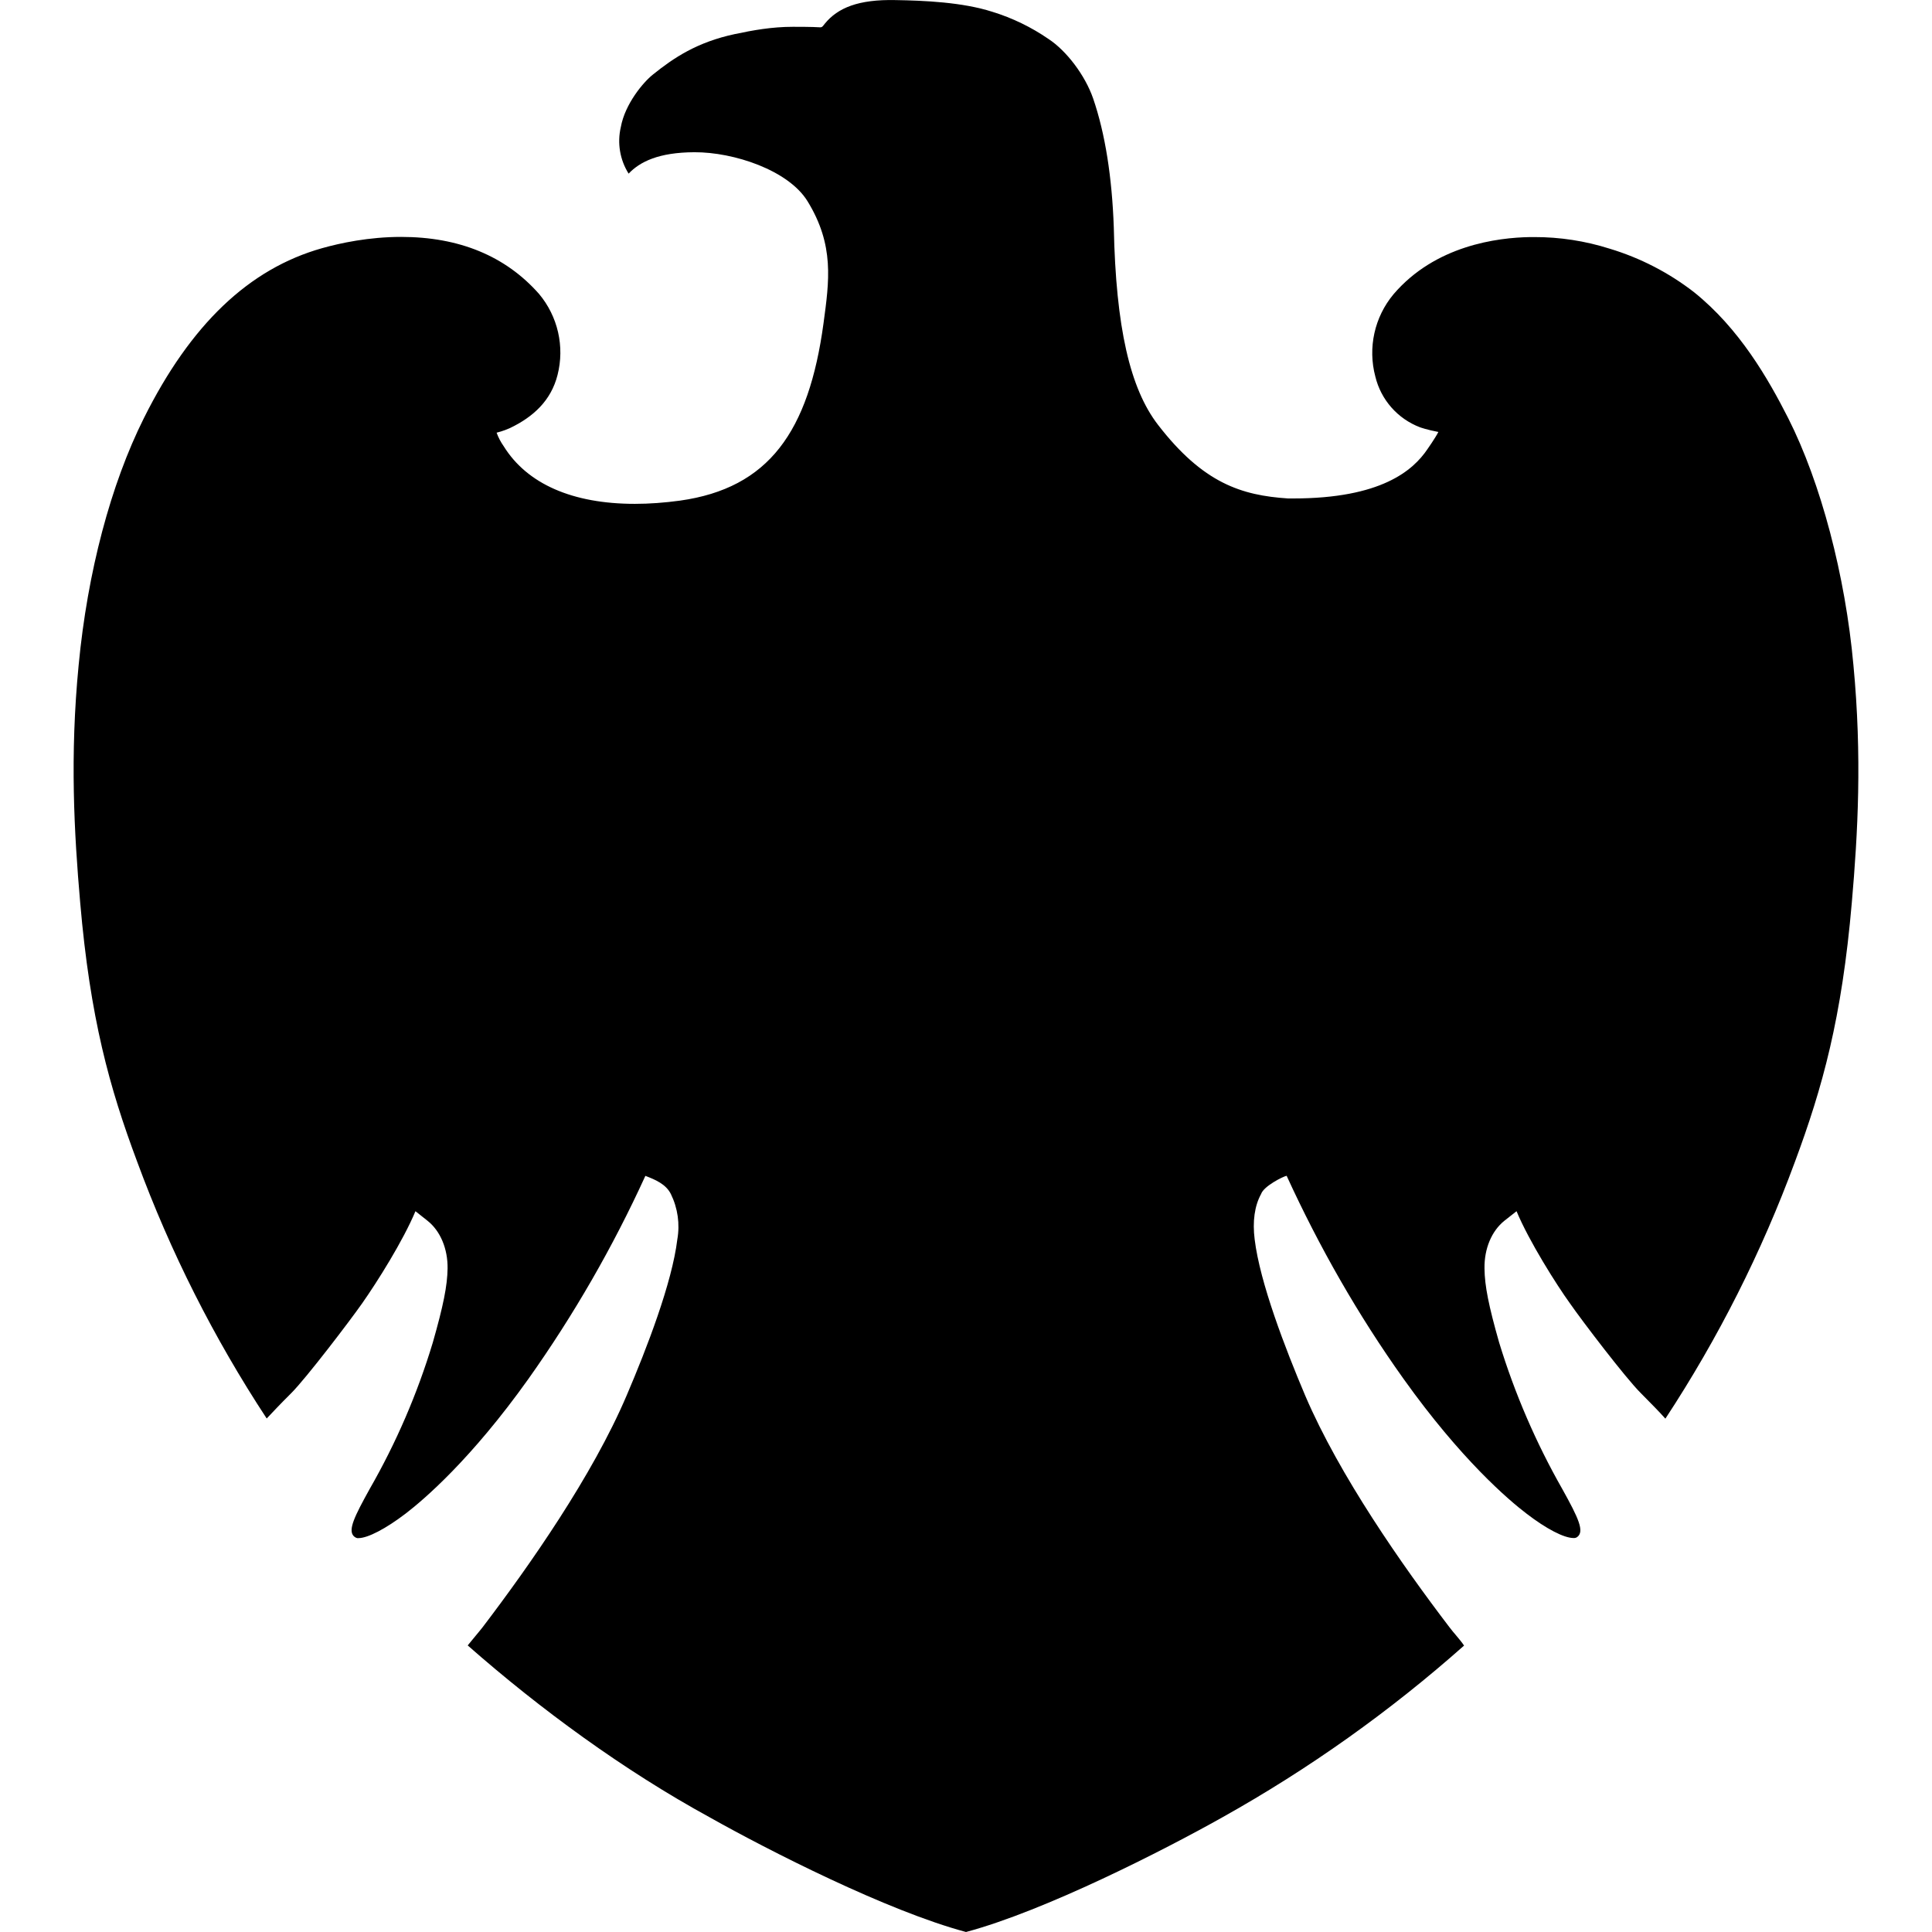
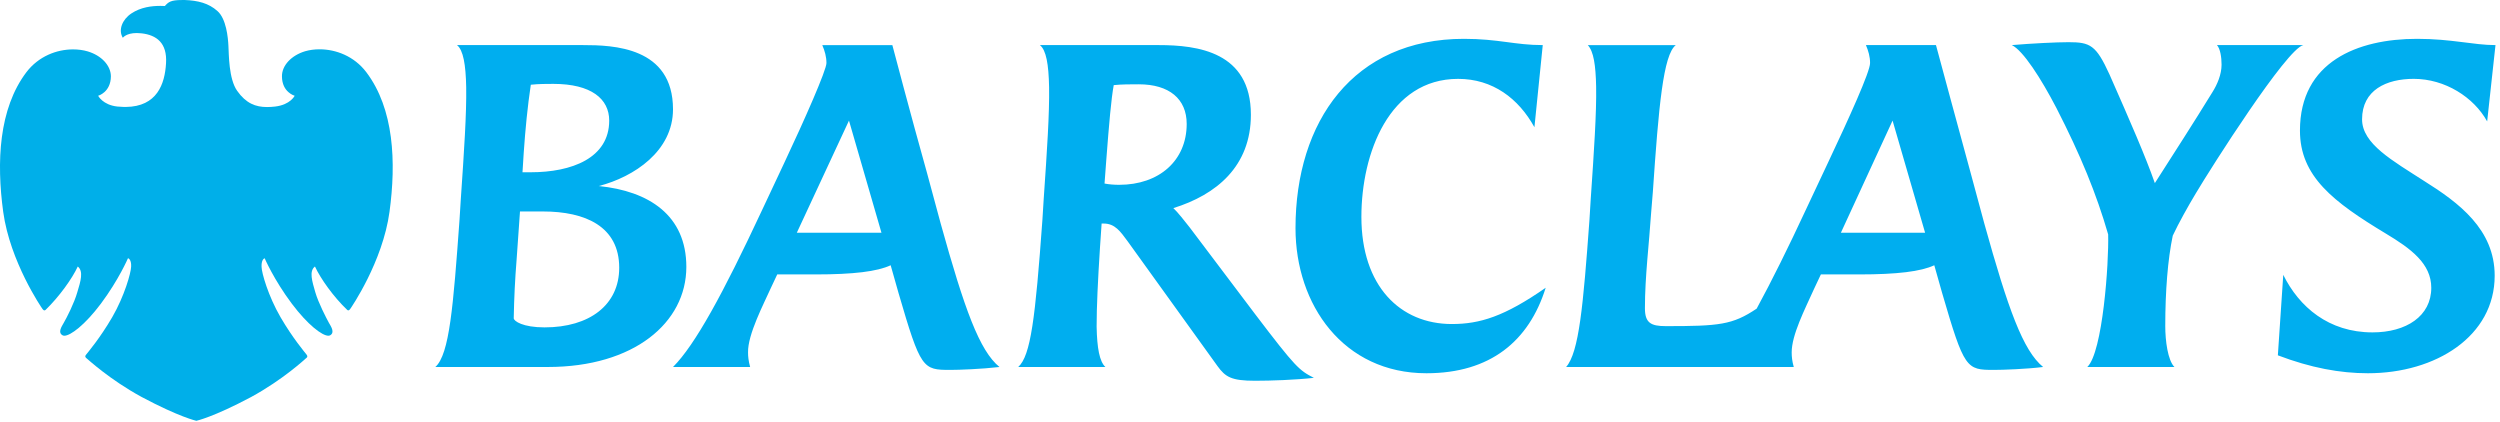
- <svg xmlns="http://www.w3.org/2000/svg" role="img" viewBox="0 0 24 24">
-   <path d="M21.043 3.629a3.235 3.235 0 0 0-1.048-.54 3.076 3.076 0 0 0-.937-.144h-.046c-.413.006-1.184.105-1.701.71a1.138 1.138 0 0 0-.226 1.023.9.9 0 0 0 .555.63s.088.032.228.058c-.04.078-.136.214-.136.214-.179.265-.576.612-1.668.612h-.063c-.578-.038-1.056-.189-1.616-.915-.347-.45-.523-1.207-.549-2.452-.022-.624-.107-1.165-.256-1.6-.1-.29-.333-.596-.557-.742a2.55 2.55 0 0 0-.694-.336c-.373-.12-.848-.14-1.204-.146-.462-.01-.717.096-.878.292-.027.033-.032.05-.068.046-.084-.006-.272-.006-.328-.006-.264 0-.498.043-.721.09-.47.1-.761.295-1.019.503-.12.095-.347.365-.399.653a.76.76 0 0 0 .097.578c.14-.148.374-.264.816-.266.493-.002 1.169.224 1.406.608.336.547.27.99.199 1.517-.183 1.347-.68 2.048-1.783 2.203-.191.026-.38.04-.56.04-.776 0-1.34-.248-1.63-.716a.71.71 0 0 1-.088-.168s.087-.021.163-.056c.294-.14.514-.344.594-.661.09-.353.004-.728-.23-1.007-.415-.47-.991-.708-1.713-.708-.4 0-.755.076-.982.14-.908.256-1.633.947-2.214 2.112-.412.824-.7 1.912-.81 3.067-.11 1.13-.056 2.085.019 2.949.124 1.437.363 2.298.708 3.22a15.68 15.68 0 0 0 1.609 3.19c.09-.094.15-.161.308-.318.188-.19.724-.893.876-1.11.19-.27.51-.779.664-1.147l.15.119c.16.127.252.348.249.592-.003.215-.053.464-.184.922a8.703 8.703 0 0 1-.784 1.818c-.189.341-.27.508-.199.584.015.015.038.03.06.026.116 0 .34-.117.585-.304.222-.17.813-.672 1.527-1.675a15.449 15.449 0 0 0 1.452-2.521c.12.046.255.101.317.226a.92.92 0 0 1 .08.563c-.065.539-.379 1.353-.63 1.94-.425.998-1.208 2.115-1.788 2.877-.022.03-.163.197-.186.227.9.792 1.944 1.555 3.007 2.136.725.408 2.203 1.162 3.183 1.424.98-.262 2.458-1.016 3.184-1.424a17.063 17.063 0 0 0 3.003-2.134c-.05-.076-.13-.158-.183-.23-.582-.763-1.365-1.881-1.79-2.875-.25-.59-.563-1.405-.628-1.94-.028-.221-.002-.417.08-.565.033-.098.274-.218.317-.226.405.884.887 1.73 1.452 2.522.715 1.003 1.306 1.506 1.527 1.674.248.191.467.304.586.304a.07.07 0 0 0 .044-.012c.094-.069.017-.234-.183-.594a9.003 9.003 0 0 1-.786-1.822c-.13-.456-.18-.706-.182-.92-.004-.246.088-.466.248-.594l.15-.118c.155.373.5.919.665 1.147.15.216.685.919.876 1.11.156.158.22.222.308.32a15.672 15.672 0 0 0 1.609-3.19c.343-.923.583-1.784.707-3.222.075-.86.128-1.81.02-2.948-.101-1.116-.404-2.264-.81-3.068-.249-.49-.605-1.112-1.171-1.566z" />
+ <svg xmlns="http://www.w3.org/2000/svg" xmlns:xlink="http://www.w3.org/1999/xlink" version="1.0" id="Layer_1" x="0px" y="0px" width="390.528" height="65.853" viewBox="0 0 595.276 841.891" enable-background="new 0 0 595.276 841.891" xml:space="preserve">
+   <defs id="defs4203">
+     <defs id="defs4018">
+       <path d="M -203.862,562.153 L -203.862,447.633 C -203.861,441.039 -198.963,436.279 -192.5,436.279 C -198.963,436.279 -204.202,430.931 -204.202,424.34 L -204.232,392.137 C -204.232,389.249 -201.938,386.91 -199.114,386.91 L 79.182,386.91 C 90.916,386.91 100.428,396.613 100.428,408.581 L 100.428,572.869 C 100.428,578.279 96.127,583.821 90.82,583.821 L -182.616,583.821 C -194.355,583.821 -203.862,571.037 -203.862,562.153" id="SVGID_676_" />
+     </defs>
+     <clipPath id="SVGID_677_">
+       <use height="841.891" width="595.276" y="0" x="0" style="overflow:visible" id="use4022" overflow="visible" xlink:href="#SVGID_676_" />
+     </clipPath>
+   </defs>
+   <g id="g6604" transform="matrix(26.77527,0,0,26.77527,-8671.139,-11193.393)">
+     <path id="path21" d="M 427.24,427.105 C 426.244,425.3 424.097,423.931 421.765,423.931 C 419.714,423.931 417.91,424.771 417.91,426.949 C 417.91,428.783 420.181,430.027 422.545,431.552 C 425.125,433.169 427.801,435.158 427.801,438.612 C 427.801,443.122 423.416,445.889 418.346,445.889 C 416.262,445.889 414.086,445.485 411.629,444.552 L 412.032,438.549 C 413.215,440.945 415.424,442.841 418.687,442.841 C 421.207,442.841 423.072,441.629 423.072,439.513 C 423.072,437.709 421.547,436.59 419.683,435.471 C 415.763,433.108 413.277,431.209 413.277,427.789 C 413.277,422.656 417.568,420.946 422.015,420.946 C 424.595,420.946 426.214,421.413 427.861,421.413 L 427.24,427.105 M 405.502,432.484 C 404.94,433.418 404.228,434.691 403.79,435.626 C 403.418,437.398 403.231,439.763 403.231,442.374 C 403.231,443.463 403.418,444.924 403.915,445.422 L 397.416,445.422 C 398.565,444.334 399.033,437.649 398.972,435.533 C 398.101,432.517 396.917,429.624 395.114,426.109 C 393.966,423.902 392.627,421.816 391.787,421.413 C 393.248,421.29 395.114,421.196 396.017,421.196 C 397.633,421.196 398.07,421.413 399.066,423.591 C 400.618,427.106 401.769,429.747 402.454,431.708 C 404.103,429.126 405.253,427.354 406.746,424.928 C 407.119,424.337 407.43,423.591 407.43,422.875 C 407.43,422.314 407.336,421.693 407.088,421.413 L 413.526,421.413 C 412.282,421.693 406.683,430.495 405.502,432.484 M 382.892,427.044 L 379.037,435.408 L 385.318,435.408 L 382.892,427.044 M 390.45,445.639 C 388.396,445.639 388.242,445.578 386.593,439.918 L 386.003,437.834 C 385.009,438.3 383.234,438.518 380.405,438.518 L 377.544,438.518 L 377.046,439.575 C 376.331,441.163 375.367,443.026 375.367,444.335 C 375.367,444.646 375.398,444.987 375.523,445.423 L 358.542,445.423 C 359.507,444.335 359.818,440.821 360.284,434.444 L 360.377,432.921 C 360.626,429.282 360.815,426.483 360.782,424.525 C 360.751,422.908 360.595,421.881 360.16,421.415 L 366.723,421.415 C 365.789,422.131 365.446,425.986 365.012,432.363 L 364.887,433.886 C 364.731,436.25 364.421,438.675 364.421,441.039 C 364.421,442.126 364.856,442.375 365.977,442.375 C 369.956,442.375 370.953,442.282 372.755,441.069 C 373.874,439.016 375.151,436.434 376.393,433.76 L 378.075,430.184 C 379.66,426.825 381.214,423.403 381.214,422.751 C 381.214,422.283 381.09,421.849 380.905,421.413 L 386.129,421.413 C 386.129,421.413 388.243,429.251 388.71,430.929 L 389.735,434.724 C 391.507,441.1 392.628,444.209 394.121,445.422 C 392.875,445.578 391.103,445.639 390.45,445.639 M 348.125,445.889 C 341.936,445.889 338.359,440.789 338.359,435.067 C 338.359,427.106 342.681,420.946 350.923,420.946 C 353.504,420.946 354.718,421.413 356.8,421.413 L 356.179,427.54 C 354.997,425.394 353.068,423.932 350.488,423.932 C 345.357,423.932 343.273,429.469 343.273,434.227 C 343.273,439.389 346.166,442.218 350.021,442.218 C 352.105,442.218 353.939,441.658 357.019,439.513 C 355.775,443.495 352.882,445.889 348.125,445.889 M 326.667,424.337 C 326.076,424.337 325.359,424.337 324.801,424.399 C 324.614,425.425 324.458,427.198 324.24,430.058 L 324.115,431.739 C 324.428,431.802 324.831,431.834 325.205,431.834 C 328.189,431.834 330.243,430.028 330.243,427.293 C 330.243,425.425 328.937,424.337 326.667,424.337 M 335.342,446.449 C 333.57,446.449 333.134,446.168 332.544,445.359 L 325.826,436.029 C 325.297,435.314 324.893,434.723 324.054,434.723 L 323.898,434.723 L 323.775,436.527 C 323.618,438.984 323.525,440.945 323.525,442.406 C 323.556,444.023 323.743,445.017 324.179,445.422 L 317.679,445.422 C 318.611,444.582 318.952,441.783 319.482,434.443 L 319.576,432.92 C 319.825,429.313 320.012,426.513 319.98,424.555 C 319.948,422.844 319.763,421.786 319.295,421.413 C 322.996,421.413 328.158,421.413 328.158,421.413 C 331.05,421.413 335.031,421.912 335.031,426.607 C 335.031,430.462 332.449,432.578 329.247,433.572 C 329.558,433.853 330.117,434.568 330.46,435.004 L 335.342,441.473 C 338.39,445.485 338.638,445.671 339.728,446.231 C 338.359,446.386 336.525,446.449 335.342,446.449 M 305.054,427.044 L 301.164,435.408 L 307.477,435.408 L 305.054,427.044 M 312.609,445.639 C 310.558,445.639 310.402,445.578 308.754,439.918 L 308.163,437.834 C 307.166,438.3 305.394,438.518 302.564,438.518 L 299.703,438.518 L 299.206,439.575 C 298.708,440.696 297.495,442.998 297.526,444.335 C 297.526,444.646 297.557,444.957 297.682,445.423 L 291.929,445.423 C 293.577,443.775 295.661,439.95 298.553,433.761 L 300.233,430.185 C 301.756,426.951 303.374,423.281 303.374,422.752 C 303.374,422.284 303.251,421.85 303.063,421.414 L 308.289,421.414 C 308.289,421.414 309.655,426.608 310.869,430.93 L 311.895,434.725 C 313.668,441.101 314.787,444.21 316.28,445.423 C 314.943,445.578 313.263,445.639 312.609,445.639 M 283.002,424.306 C 282.535,424.306 281.914,424.306 281.323,424.369 C 281.074,426.048 280.918,427.665 280.795,429.437 C 280.795,429.437 280.701,430.96 280.701,430.898 L 281.323,430.898 C 284.371,430.898 287.171,429.841 287.171,427.044 C 287.171,425.425 285.833,424.306 283.002,424.306 M 282.226,433.822 L 280.516,433.822 L 280.267,437.367 C 280.143,438.923 280.08,440.228 280.049,441.783 C 280.049,442.002 280.733,442.468 282.349,442.468 C 285.708,442.468 287.917,440.789 287.917,438.02 C 287.917,434.941 285.397,433.822 282.226,433.822 M 282.599,445.422 L 274.202,445.422 C 275.26,444.488 275.54,440.85 276.006,434.443 L 276.099,432.951 C 276.349,429.312 276.535,426.513 276.504,424.555 C 276.473,422.875 276.286,421.786 275.819,421.413 L 285.211,421.413 C 287.45,421.413 291.929,421.538 291.929,426.202 C 291.929,429.312 289.036,431.24 286.393,431.926 C 290.125,432.299 292.924,434.102 292.924,437.958 C 292.923,442.125 289.005,445.422 282.599,445.422" style="fill:#00aeef" />
+     <path transform="translate(235.5614,-71.28032)" clip-path="url(#SVGID_677_)" d="M 19.741,489.332 C 18.909,489.332 18.737,489.477 18.467,489.778 C 18.361,489.771 18.25,489.769 18.134,489.769 C 17.494,489.769 16.672,489.863 15.971,490.332 C 15.294,490.779 14.972,491.57 15.333,492.149 C 15.333,492.149 15.575,491.794 16.371,491.794 C 16.483,491.794 16.607,491.806 16.739,491.817 C 17.839,491.947 18.653,492.526 18.554,494.055 C 18.466,495.583 17.893,497.287 15.549,497.307 C 15.549,497.307 15.247,497.307 14.925,497.277 C 13.834,497.158 13.491,496.473 13.491,496.473 C 13.491,496.473 14.434,496.217 14.442,495.02 C 14.434,494.206 13.725,493.461 12.702,493.16 C 12.367,493.062 11.999,493.014 11.616,493.014 C 10.41,493.014 9.056,493.519 8.143,494.711 C 6.073,497.444 5.905,501.428 6.41,505.133 C 6.918,508.846 9.273,512.285 9.342,512.379 C 9.392,512.445 9.437,512.481 9.488,512.481 C 9.514,512.481 9.541,512.469 9.569,512.446 C 10.586,511.459 11.556,510.11 11.971,509.208 C 12.415,509.562 12.183,510.315 11.939,511.119 C 11.707,511.941 11.143,513.032 10.939,513.384 C 10.742,513.728 10.478,514.128 10.833,514.337 C 10.869,514.359 10.915,514.371 10.97,514.371 C 11.426,514.371 12.499,513.576 13.696,511.98 C 15.036,510.184 15.716,508.59 15.716,508.59 C 15.814,508.612 15.978,508.778 15.951,509.23 C 15.933,509.689 15.461,511.397 14.542,512.987 C 13.613,514.576 12.755,515.57 12.582,515.796 C 12.475,515.927 12.566,516.009 12.635,516.062 C 12.703,516.108 14.346,517.642 16.733,518.938 C 19.561,520.445 20.815,520.716 20.815,520.716 C 20.815,520.716 22.066,520.452 24.894,518.946 C 27.28,517.648 28.93,516.107 28.991,516.055 C 29.06,516.008 29.148,515.934 29.044,515.79 C 28.881,515.574 28.02,514.575 27.093,512.986 C 26.177,511.407 25.687,509.688 25.68,509.235 C 25.661,508.778 25.815,508.627 25.909,508.589 C 25.909,508.589 26.596,510.193 27.936,511.979 C 29.139,513.577 30.202,514.37 30.66,514.37 C 30.718,514.37 30.764,514.358 30.802,514.336 C 31.146,514.127 30.89,513.721 30.688,513.381 C 30.5,513.031 29.928,511.947 29.685,511.118 C 29.452,510.305 29.21,509.553 29.662,509.207 C 30.078,510.109 31.041,511.465 32.061,512.438 C 32.088,512.466 32.119,512.48 32.149,512.48 C 32.194,512.48 32.242,512.445 32.284,512.384 C 32.359,512.284 34.718,508.851 35.222,505.132 C 35.728,501.419 35.561,497.444 33.489,494.71 C 32.582,493.515 31.218,493.007 30.004,493.007 C 29.625,493.007 29.263,493.056 28.932,493.151 C 27.901,493.461 27.195,494.213 27.201,495.019 C 27.201,496.216 28.149,496.472 28.149,496.472 C 28.149,496.472 27.832,497.14 26.702,497.276 C 26.491,497.302 26.286,497.314 26.09,497.314 C 25.24,497.314 24.524,497.044 23.864,496.112 C 23.224,495.215 23.245,493.368 23.208,492.752 C 23.179,492.127 23.045,490.725 22.388,490.153 C 21.733,489.566 20.935,489.369 19.94,489.33 C 19.867,489.332 19.802,489.332 19.741,489.332" id="path4050" style="fill:#00afe9" />
+   </g>
</svg>
